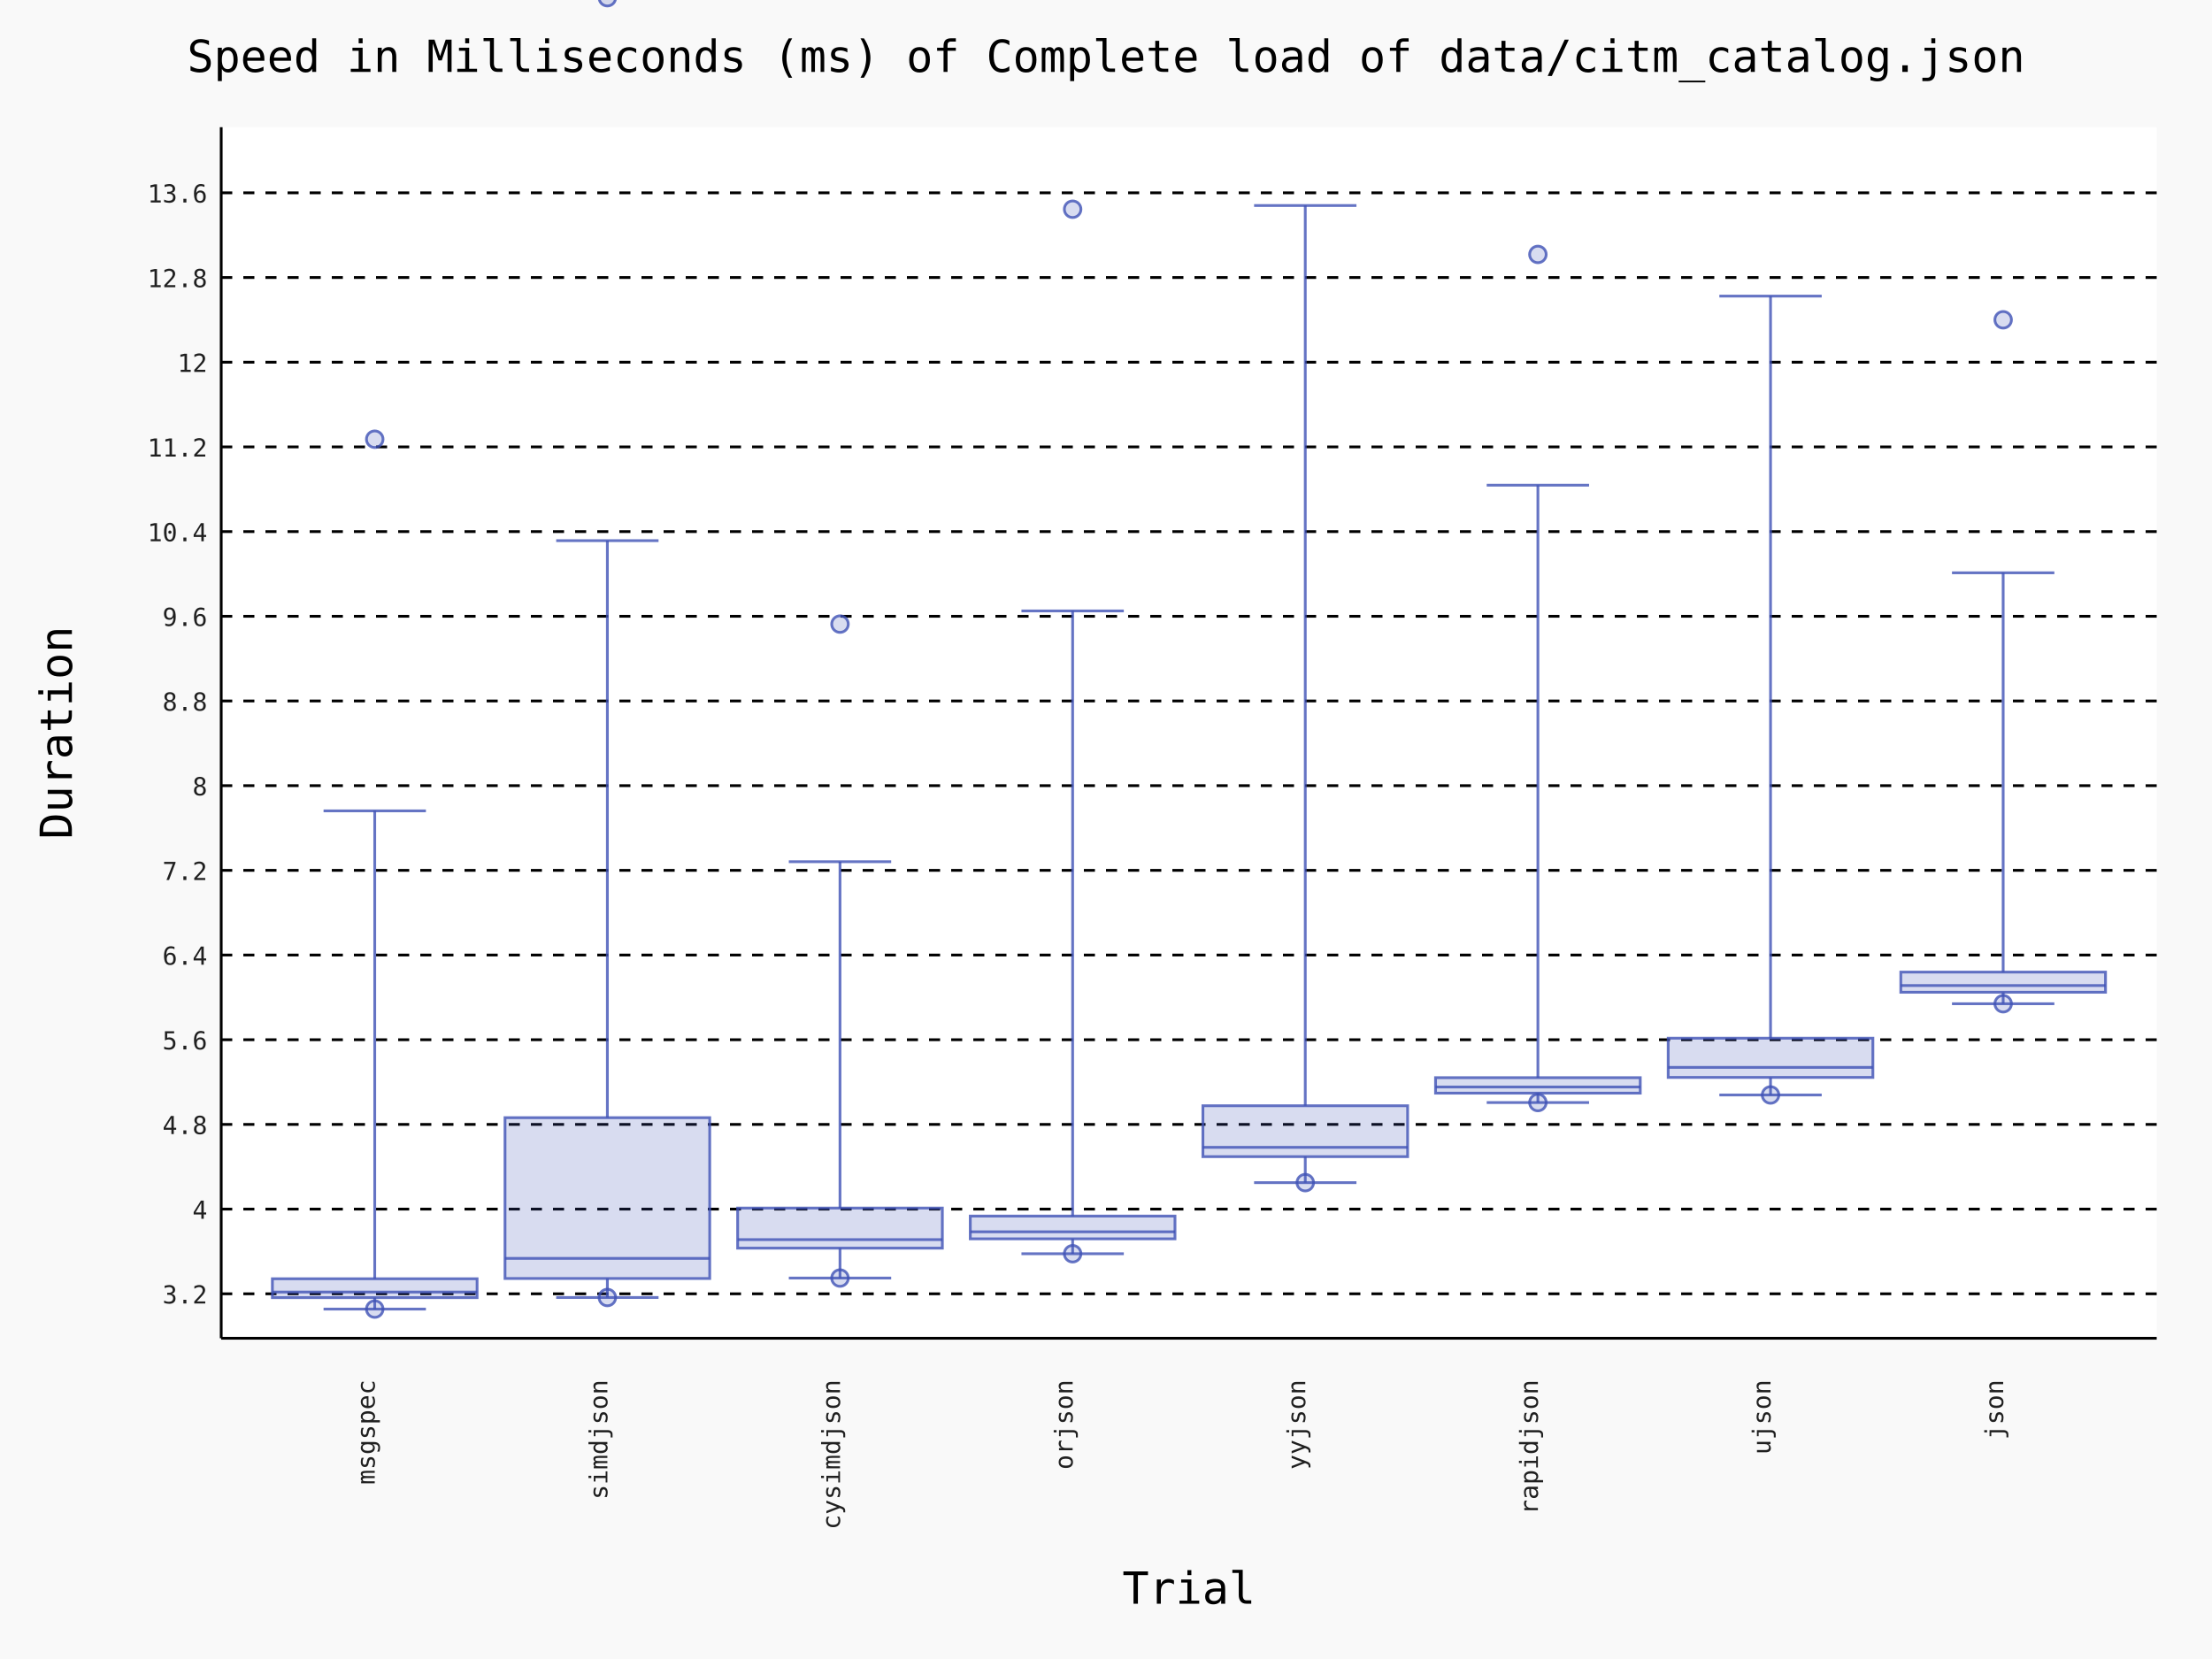
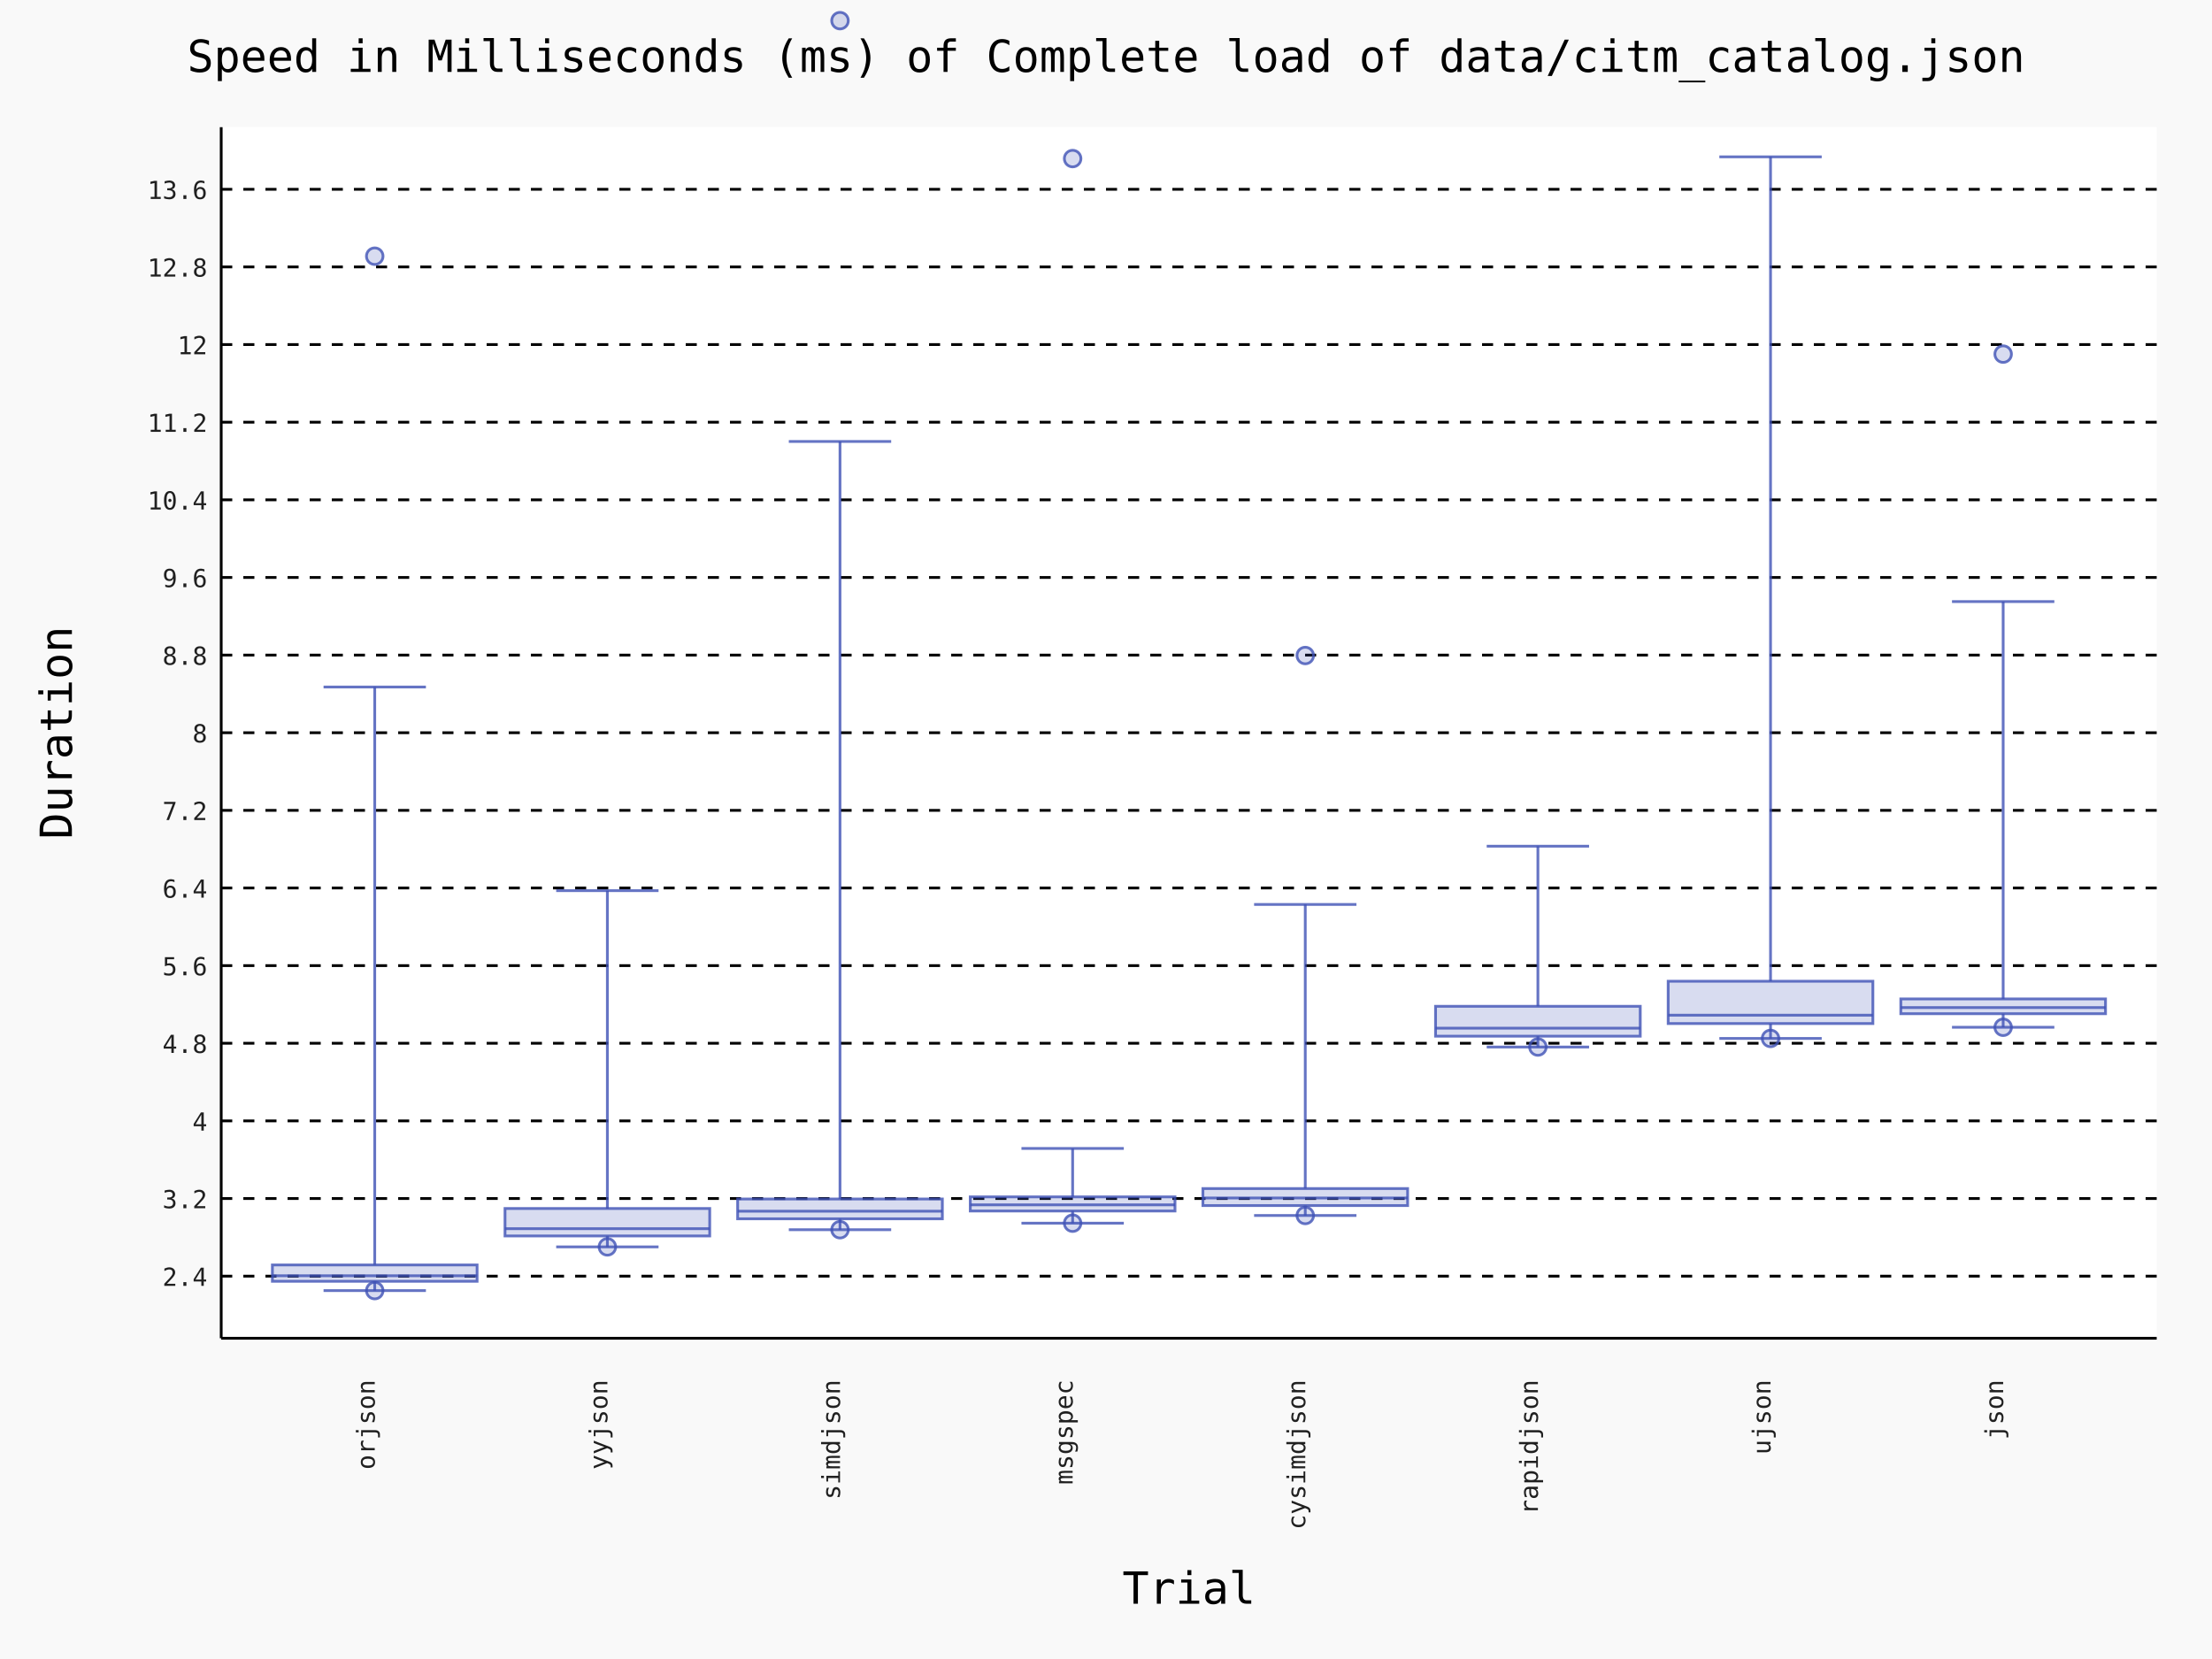
- <svg xmlns="http://www.w3.org/2000/svg" id="chart-9f6287bd-4177-4f24-a7ec-e2867d505bc0" class="pygal-chart" viewBox="0 0 800 600">
+ <svg xmlns="http://www.w3.org/2000/svg" id="chart-6ab8622f-1493-468d-ac3a-46d5531fe089" class="pygal-chart" viewBox="0 0 800 600">
  <defs>
-     <style type="text/css">#chart-9f6287bd-4177-4f24-a7ec-e2867d505bc0{-webkit-user-select:none;-webkit-font-smoothing:antialiased;font-family:Consolas,"Deja Vu Sans Mono","Bitstream Vera Sans Mono","Courier New",monospace}#chart-9f6287bd-4177-4f24-a7ec-e2867d505bc0 .title{font-family:Consolas,"Deja Vu Sans Mono","Bitstream Vera Sans Mono","Courier New",monospace;font-size:16px}#chart-9f6287bd-4177-4f24-a7ec-e2867d505bc0 .legends .legend text{font-family:Consolas,"Deja Vu Sans Mono","Bitstream Vera Sans Mono","Courier New",monospace;font-size:14px}#chart-9f6287bd-4177-4f24-a7ec-e2867d505bc0 .axis text{font-family:Consolas,"Deja Vu Sans Mono","Bitstream Vera Sans Mono","Courier New",monospace;font-size:10px}#chart-9f6287bd-4177-4f24-a7ec-e2867d505bc0 .axis text.major{font-family:Consolas,"Deja Vu Sans Mono","Bitstream Vera Sans Mono","Courier New",monospace;font-size:10px}#chart-9f6287bd-4177-4f24-a7ec-e2867d505bc0 .text-overlay text.value{font-family:Consolas,"Deja Vu Sans Mono","Bitstream Vera Sans Mono","Courier New",monospace;font-size:16px}#chart-9f6287bd-4177-4f24-a7ec-e2867d505bc0 .text-overlay text.label{font-family:Consolas,"Deja Vu Sans Mono","Bitstream Vera Sans Mono","Courier New",monospace;font-size:10px}#chart-9f6287bd-4177-4f24-a7ec-e2867d505bc0 .tooltip{font-family:Consolas,"Deja Vu Sans Mono","Bitstream Vera Sans Mono","Courier New",monospace;font-size:14px}#chart-9f6287bd-4177-4f24-a7ec-e2867d505bc0 text.no_data{font-family:Consolas,"Deja Vu Sans Mono","Bitstream Vera Sans Mono","Courier New",monospace;font-size:64px}
- #chart-9f6287bd-4177-4f24-a7ec-e2867d505bc0{background-color:rgba(249,249,249,1)}#chart-9f6287bd-4177-4f24-a7ec-e2867d505bc0 path,#chart-9f6287bd-4177-4f24-a7ec-e2867d505bc0 line,#chart-9f6287bd-4177-4f24-a7ec-e2867d505bc0 rect,#chart-9f6287bd-4177-4f24-a7ec-e2867d505bc0 circle{-webkit-transition:150ms;-moz-transition:150ms;transition:150ms}#chart-9f6287bd-4177-4f24-a7ec-e2867d505bc0 .graph &gt; .background{fill:rgba(249,249,249,1)}#chart-9f6287bd-4177-4f24-a7ec-e2867d505bc0 .plot &gt; .background{fill:rgba(255,255,255,1)}#chart-9f6287bd-4177-4f24-a7ec-e2867d505bc0 .graph{fill:rgba(0,0,0,.87)}#chart-9f6287bd-4177-4f24-a7ec-e2867d505bc0 text.no_data{fill:rgba(0,0,0,1)}#chart-9f6287bd-4177-4f24-a7ec-e2867d505bc0 .title{fill:rgba(0,0,0,1)}#chart-9f6287bd-4177-4f24-a7ec-e2867d505bc0 .legends .legend text{fill:rgba(0,0,0,.87)}#chart-9f6287bd-4177-4f24-a7ec-e2867d505bc0 .legends .legend:hover text{fill:rgba(0,0,0,1)}#chart-9f6287bd-4177-4f24-a7ec-e2867d505bc0 .axis .line{stroke:rgba(0,0,0,1)}#chart-9f6287bd-4177-4f24-a7ec-e2867d505bc0 .axis .guide.line{stroke:rgba(0,0,0,.54)}#chart-9f6287bd-4177-4f24-a7ec-e2867d505bc0 .axis .major.line{stroke:rgba(0,0,0,.87)}#chart-9f6287bd-4177-4f24-a7ec-e2867d505bc0 .axis text.major{fill:rgba(0,0,0,1)}#chart-9f6287bd-4177-4f24-a7ec-e2867d505bc0 .axis.y .guides:hover .guide.line,#chart-9f6287bd-4177-4f24-a7ec-e2867d505bc0 .line-graph .axis.x .guides:hover .guide.line,#chart-9f6287bd-4177-4f24-a7ec-e2867d505bc0 .stackedline-graph .axis.x .guides:hover .guide.line,#chart-9f6287bd-4177-4f24-a7ec-e2867d505bc0 .xy-graph .axis.x .guides:hover .guide.line{stroke:rgba(0,0,0,1)}#chart-9f6287bd-4177-4f24-a7ec-e2867d505bc0 .axis .guides:hover text{fill:rgba(0,0,0,1)}#chart-9f6287bd-4177-4f24-a7ec-e2867d505bc0 .reactive{fill-opacity:.7;stroke-opacity:.8;stroke-width:1}#chart-9f6287bd-4177-4f24-a7ec-e2867d505bc0 .ci{stroke:rgba(0,0,0,.87)}#chart-9f6287bd-4177-4f24-a7ec-e2867d505bc0 .reactive.active,#chart-9f6287bd-4177-4f24-a7ec-e2867d505bc0 .active .reactive{fill-opacity:.8;stroke-opacity:.9;stroke-width:4}#chart-9f6287bd-4177-4f24-a7ec-e2867d505bc0 .ci .reactive.active{stroke-width:1.5}#chart-9f6287bd-4177-4f24-a7ec-e2867d505bc0 .series text{fill:rgba(0,0,0,1)}#chart-9f6287bd-4177-4f24-a7ec-e2867d505bc0 .tooltip rect{fill:rgba(255,255,255,1);stroke:rgba(0,0,0,1);-webkit-transition:opacity 150ms;-moz-transition:opacity 150ms;transition:opacity 150ms}#chart-9f6287bd-4177-4f24-a7ec-e2867d505bc0 .tooltip .label{fill:rgba(0,0,0,.87)}#chart-9f6287bd-4177-4f24-a7ec-e2867d505bc0 .tooltip .label{fill:rgba(0,0,0,.87)}#chart-9f6287bd-4177-4f24-a7ec-e2867d505bc0 .tooltip .legend{font-size:.8em;fill:rgba(0,0,0,.54)}#chart-9f6287bd-4177-4f24-a7ec-e2867d505bc0 .tooltip .x_label{font-size:.6em;fill:rgba(0,0,0,1)}#chart-9f6287bd-4177-4f24-a7ec-e2867d505bc0 .tooltip .xlink{font-size:.5em;text-decoration:underline}#chart-9f6287bd-4177-4f24-a7ec-e2867d505bc0 .tooltip .value{font-size:1.5em}#chart-9f6287bd-4177-4f24-a7ec-e2867d505bc0 .bound{font-size:.5em}#chart-9f6287bd-4177-4f24-a7ec-e2867d505bc0 .max-value{font-size:.75em;fill:rgba(0,0,0,.54)}#chart-9f6287bd-4177-4f24-a7ec-e2867d505bc0 .map-element{fill:rgba(255,255,255,1);stroke:rgba(0,0,0,.54) !important}#chart-9f6287bd-4177-4f24-a7ec-e2867d505bc0 .map-element .reactive{fill-opacity:inherit;stroke-opacity:inherit}#chart-9f6287bd-4177-4f24-a7ec-e2867d505bc0 .color-0,#chart-9f6287bd-4177-4f24-a7ec-e2867d505bc0 .color-0 a:visited{stroke:#3F51B5;fill:#3F51B5}#chart-9f6287bd-4177-4f24-a7ec-e2867d505bc0 .color-1,#chart-9f6287bd-4177-4f24-a7ec-e2867d505bc0 .color-1 a:visited{stroke:#3F51B5;fill:#3F51B5}#chart-9f6287bd-4177-4f24-a7ec-e2867d505bc0 .color-2,#chart-9f6287bd-4177-4f24-a7ec-e2867d505bc0 .color-2 a:visited{stroke:#3F51B5;fill:#3F51B5}#chart-9f6287bd-4177-4f24-a7ec-e2867d505bc0 .color-3,#chart-9f6287bd-4177-4f24-a7ec-e2867d505bc0 .color-3 a:visited{stroke:#3F51B5;fill:#3F51B5}#chart-9f6287bd-4177-4f24-a7ec-e2867d505bc0 .color-4,#chart-9f6287bd-4177-4f24-a7ec-e2867d505bc0 .color-4 a:visited{stroke:#3F51B5;fill:#3F51B5}#chart-9f6287bd-4177-4f24-a7ec-e2867d505bc0 .color-5,#chart-9f6287bd-4177-4f24-a7ec-e2867d505bc0 .color-5 a:visited{stroke:#3F51B5;fill:#3F51B5}#chart-9f6287bd-4177-4f24-a7ec-e2867d505bc0 .color-6,#chart-9f6287bd-4177-4f24-a7ec-e2867d505bc0 .color-6 a:visited{stroke:#3F51B5;fill:#3F51B5}#chart-9f6287bd-4177-4f24-a7ec-e2867d505bc0 .color-7,#chart-9f6287bd-4177-4f24-a7ec-e2867d505bc0 .color-7 a:visited{stroke:#3F51B5;fill:#3F51B5}#chart-9f6287bd-4177-4f24-a7ec-e2867d505bc0 .text-overlay .color-0 text{fill:black}#chart-9f6287bd-4177-4f24-a7ec-e2867d505bc0 .text-overlay .color-1 text{fill:black}#chart-9f6287bd-4177-4f24-a7ec-e2867d505bc0 .text-overlay .color-2 text{fill:black}#chart-9f6287bd-4177-4f24-a7ec-e2867d505bc0 .text-overlay .color-3 text{fill:black}#chart-9f6287bd-4177-4f24-a7ec-e2867d505bc0 .text-overlay .color-4 text{fill:black}#chart-9f6287bd-4177-4f24-a7ec-e2867d505bc0 .text-overlay .color-5 text{fill:black}#chart-9f6287bd-4177-4f24-a7ec-e2867d505bc0 .text-overlay .color-6 text{fill:black}#chart-9f6287bd-4177-4f24-a7ec-e2867d505bc0 .text-overlay .color-7 text{fill:black}
- #chart-9f6287bd-4177-4f24-a7ec-e2867d505bc0 text.no_data{text-anchor:middle}#chart-9f6287bd-4177-4f24-a7ec-e2867d505bc0 .guide.line{fill:none}#chart-9f6287bd-4177-4f24-a7ec-e2867d505bc0 .centered{text-anchor:middle}#chart-9f6287bd-4177-4f24-a7ec-e2867d505bc0 .title{text-anchor:middle}#chart-9f6287bd-4177-4f24-a7ec-e2867d505bc0 .legends .legend text{fill-opacity:1}#chart-9f6287bd-4177-4f24-a7ec-e2867d505bc0 .axis.x text{text-anchor:middle}#chart-9f6287bd-4177-4f24-a7ec-e2867d505bc0 .axis.x:not(.web) text[transform]{text-anchor:start}#chart-9f6287bd-4177-4f24-a7ec-e2867d505bc0 .axis.x:not(.web) text[transform].backwards{text-anchor:end}#chart-9f6287bd-4177-4f24-a7ec-e2867d505bc0 .axis.y text{text-anchor:end}#chart-9f6287bd-4177-4f24-a7ec-e2867d505bc0 .axis.y text[transform].backwards{text-anchor:start}#chart-9f6287bd-4177-4f24-a7ec-e2867d505bc0 .axis.y2 text{text-anchor:start}#chart-9f6287bd-4177-4f24-a7ec-e2867d505bc0 .axis.y2 text[transform].backwards{text-anchor:end}#chart-9f6287bd-4177-4f24-a7ec-e2867d505bc0 .axis .guide.line{stroke-dasharray:4,4;stroke:black}#chart-9f6287bd-4177-4f24-a7ec-e2867d505bc0 .axis .major.guide.line{stroke-dasharray:6,6;stroke:black}#chart-9f6287bd-4177-4f24-a7ec-e2867d505bc0 .horizontal .axis.y .guide.line,#chart-9f6287bd-4177-4f24-a7ec-e2867d505bc0 .horizontal .axis.y2 .guide.line,#chart-9f6287bd-4177-4f24-a7ec-e2867d505bc0 .vertical .axis.x .guide.line{opacity:0}#chart-9f6287bd-4177-4f24-a7ec-e2867d505bc0 .horizontal .axis.always_show .guide.line,#chart-9f6287bd-4177-4f24-a7ec-e2867d505bc0 .vertical .axis.always_show .guide.line{opacity:1 !important}#chart-9f6287bd-4177-4f24-a7ec-e2867d505bc0 .axis.y .guides:hover .guide.line,#chart-9f6287bd-4177-4f24-a7ec-e2867d505bc0 .axis.y2 .guides:hover .guide.line,#chart-9f6287bd-4177-4f24-a7ec-e2867d505bc0 .axis.x .guides:hover .guide.line{opacity:1}#chart-9f6287bd-4177-4f24-a7ec-e2867d505bc0 .axis .guides:hover text{opacity:1}#chart-9f6287bd-4177-4f24-a7ec-e2867d505bc0 .nofill{fill:none}#chart-9f6287bd-4177-4f24-a7ec-e2867d505bc0 .subtle-fill{fill-opacity:.2}#chart-9f6287bd-4177-4f24-a7ec-e2867d505bc0 .dot{stroke-width:1px;fill-opacity:1;stroke-opacity:1}#chart-9f6287bd-4177-4f24-a7ec-e2867d505bc0 .dot.active{stroke-width:5px}#chart-9f6287bd-4177-4f24-a7ec-e2867d505bc0 .dot.negative{fill:transparent}#chart-9f6287bd-4177-4f24-a7ec-e2867d505bc0 text,#chart-9f6287bd-4177-4f24-a7ec-e2867d505bc0 tspan{stroke:none !important}#chart-9f6287bd-4177-4f24-a7ec-e2867d505bc0 .series text.active{opacity:1}#chart-9f6287bd-4177-4f24-a7ec-e2867d505bc0 .tooltip rect{fill-opacity:.95;stroke-width:.5}#chart-9f6287bd-4177-4f24-a7ec-e2867d505bc0 .tooltip text{fill-opacity:1}#chart-9f6287bd-4177-4f24-a7ec-e2867d505bc0 .showable{visibility:hidden}#chart-9f6287bd-4177-4f24-a7ec-e2867d505bc0 .showable.shown{visibility:visible}#chart-9f6287bd-4177-4f24-a7ec-e2867d505bc0 .gauge-background{fill:rgba(229,229,229,1);stroke:none}#chart-9f6287bd-4177-4f24-a7ec-e2867d505bc0 .bg-lines{stroke:rgba(249,249,249,1);stroke-width:2px}
+     <style type="text/css">#chart-6ab8622f-1493-468d-ac3a-46d5531fe089{-webkit-user-select:none;-webkit-font-smoothing:antialiased;font-family:Consolas,"Deja Vu Sans Mono","Bitstream Vera Sans Mono","Courier New",monospace}#chart-6ab8622f-1493-468d-ac3a-46d5531fe089 .title{font-family:Consolas,"Deja Vu Sans Mono","Bitstream Vera Sans Mono","Courier New",monospace;font-size:16px}#chart-6ab8622f-1493-468d-ac3a-46d5531fe089 .legends .legend text{font-family:Consolas,"Deja Vu Sans Mono","Bitstream Vera Sans Mono","Courier New",monospace;font-size:14px}#chart-6ab8622f-1493-468d-ac3a-46d5531fe089 .axis text{font-family:Consolas,"Deja Vu Sans Mono","Bitstream Vera Sans Mono","Courier New",monospace;font-size:10px}#chart-6ab8622f-1493-468d-ac3a-46d5531fe089 .axis text.major{font-family:Consolas,"Deja Vu Sans Mono","Bitstream Vera Sans Mono","Courier New",monospace;font-size:10px}#chart-6ab8622f-1493-468d-ac3a-46d5531fe089 .text-overlay text.value{font-family:Consolas,"Deja Vu Sans Mono","Bitstream Vera Sans Mono","Courier New",monospace;font-size:16px}#chart-6ab8622f-1493-468d-ac3a-46d5531fe089 .text-overlay text.label{font-family:Consolas,"Deja Vu Sans Mono","Bitstream Vera Sans Mono","Courier New",monospace;font-size:10px}#chart-6ab8622f-1493-468d-ac3a-46d5531fe089 .tooltip{font-family:Consolas,"Deja Vu Sans Mono","Bitstream Vera Sans Mono","Courier New",monospace;font-size:14px}#chart-6ab8622f-1493-468d-ac3a-46d5531fe089 text.no_data{font-family:Consolas,"Deja Vu Sans Mono","Bitstream Vera Sans Mono","Courier New",monospace;font-size:64px}
+ #chart-6ab8622f-1493-468d-ac3a-46d5531fe089{background-color:rgba(249,249,249,1)}#chart-6ab8622f-1493-468d-ac3a-46d5531fe089 path,#chart-6ab8622f-1493-468d-ac3a-46d5531fe089 line,#chart-6ab8622f-1493-468d-ac3a-46d5531fe089 rect,#chart-6ab8622f-1493-468d-ac3a-46d5531fe089 circle{-webkit-transition:150ms;-moz-transition:150ms;transition:150ms}#chart-6ab8622f-1493-468d-ac3a-46d5531fe089 .graph &gt; .background{fill:rgba(249,249,249,1)}#chart-6ab8622f-1493-468d-ac3a-46d5531fe089 .plot &gt; .background{fill:rgba(255,255,255,1)}#chart-6ab8622f-1493-468d-ac3a-46d5531fe089 .graph{fill:rgba(0,0,0,.87)}#chart-6ab8622f-1493-468d-ac3a-46d5531fe089 text.no_data{fill:rgba(0,0,0,1)}#chart-6ab8622f-1493-468d-ac3a-46d5531fe089 .title{fill:rgba(0,0,0,1)}#chart-6ab8622f-1493-468d-ac3a-46d5531fe089 .legends .legend text{fill:rgba(0,0,0,.87)}#chart-6ab8622f-1493-468d-ac3a-46d5531fe089 .legends .legend:hover text{fill:rgba(0,0,0,1)}#chart-6ab8622f-1493-468d-ac3a-46d5531fe089 .axis .line{stroke:rgba(0,0,0,1)}#chart-6ab8622f-1493-468d-ac3a-46d5531fe089 .axis .guide.line{stroke:rgba(0,0,0,.54)}#chart-6ab8622f-1493-468d-ac3a-46d5531fe089 .axis .major.line{stroke:rgba(0,0,0,.87)}#chart-6ab8622f-1493-468d-ac3a-46d5531fe089 .axis text.major{fill:rgba(0,0,0,1)}#chart-6ab8622f-1493-468d-ac3a-46d5531fe089 .axis.y .guides:hover .guide.line,#chart-6ab8622f-1493-468d-ac3a-46d5531fe089 .line-graph .axis.x .guides:hover .guide.line,#chart-6ab8622f-1493-468d-ac3a-46d5531fe089 .stackedline-graph .axis.x .guides:hover .guide.line,#chart-6ab8622f-1493-468d-ac3a-46d5531fe089 .xy-graph .axis.x .guides:hover .guide.line{stroke:rgba(0,0,0,1)}#chart-6ab8622f-1493-468d-ac3a-46d5531fe089 .axis .guides:hover text{fill:rgba(0,0,0,1)}#chart-6ab8622f-1493-468d-ac3a-46d5531fe089 .reactive{fill-opacity:.7;stroke-opacity:.8;stroke-width:1}#chart-6ab8622f-1493-468d-ac3a-46d5531fe089 .ci{stroke:rgba(0,0,0,.87)}#chart-6ab8622f-1493-468d-ac3a-46d5531fe089 .reactive.active,#chart-6ab8622f-1493-468d-ac3a-46d5531fe089 .active .reactive{fill-opacity:.8;stroke-opacity:.9;stroke-width:4}#chart-6ab8622f-1493-468d-ac3a-46d5531fe089 .ci .reactive.active{stroke-width:1.5}#chart-6ab8622f-1493-468d-ac3a-46d5531fe089 .series text{fill:rgba(0,0,0,1)}#chart-6ab8622f-1493-468d-ac3a-46d5531fe089 .tooltip rect{fill:rgba(255,255,255,1);stroke:rgba(0,0,0,1);-webkit-transition:opacity 150ms;-moz-transition:opacity 150ms;transition:opacity 150ms}#chart-6ab8622f-1493-468d-ac3a-46d5531fe089 .tooltip .label{fill:rgba(0,0,0,.87)}#chart-6ab8622f-1493-468d-ac3a-46d5531fe089 .tooltip .label{fill:rgba(0,0,0,.87)}#chart-6ab8622f-1493-468d-ac3a-46d5531fe089 .tooltip .legend{font-size:.8em;fill:rgba(0,0,0,.54)}#chart-6ab8622f-1493-468d-ac3a-46d5531fe089 .tooltip .x_label{font-size:.6em;fill:rgba(0,0,0,1)}#chart-6ab8622f-1493-468d-ac3a-46d5531fe089 .tooltip .xlink{font-size:.5em;text-decoration:underline}#chart-6ab8622f-1493-468d-ac3a-46d5531fe089 .tooltip .value{font-size:1.5em}#chart-6ab8622f-1493-468d-ac3a-46d5531fe089 .bound{font-size:.5em}#chart-6ab8622f-1493-468d-ac3a-46d5531fe089 .max-value{font-size:.75em;fill:rgba(0,0,0,.54)}#chart-6ab8622f-1493-468d-ac3a-46d5531fe089 .map-element{fill:rgba(255,255,255,1);stroke:rgba(0,0,0,.54) !important}#chart-6ab8622f-1493-468d-ac3a-46d5531fe089 .map-element .reactive{fill-opacity:inherit;stroke-opacity:inherit}#chart-6ab8622f-1493-468d-ac3a-46d5531fe089 .color-0,#chart-6ab8622f-1493-468d-ac3a-46d5531fe089 .color-0 a:visited{stroke:#3F51B5;fill:#3F51B5}#chart-6ab8622f-1493-468d-ac3a-46d5531fe089 .color-1,#chart-6ab8622f-1493-468d-ac3a-46d5531fe089 .color-1 a:visited{stroke:#3F51B5;fill:#3F51B5}#chart-6ab8622f-1493-468d-ac3a-46d5531fe089 .color-2,#chart-6ab8622f-1493-468d-ac3a-46d5531fe089 .color-2 a:visited{stroke:#3F51B5;fill:#3F51B5}#chart-6ab8622f-1493-468d-ac3a-46d5531fe089 .color-3,#chart-6ab8622f-1493-468d-ac3a-46d5531fe089 .color-3 a:visited{stroke:#3F51B5;fill:#3F51B5}#chart-6ab8622f-1493-468d-ac3a-46d5531fe089 .color-4,#chart-6ab8622f-1493-468d-ac3a-46d5531fe089 .color-4 a:visited{stroke:#3F51B5;fill:#3F51B5}#chart-6ab8622f-1493-468d-ac3a-46d5531fe089 .color-5,#chart-6ab8622f-1493-468d-ac3a-46d5531fe089 .color-5 a:visited{stroke:#3F51B5;fill:#3F51B5}#chart-6ab8622f-1493-468d-ac3a-46d5531fe089 .color-6,#chart-6ab8622f-1493-468d-ac3a-46d5531fe089 .color-6 a:visited{stroke:#3F51B5;fill:#3F51B5}#chart-6ab8622f-1493-468d-ac3a-46d5531fe089 .color-7,#chart-6ab8622f-1493-468d-ac3a-46d5531fe089 .color-7 a:visited{stroke:#3F51B5;fill:#3F51B5}#chart-6ab8622f-1493-468d-ac3a-46d5531fe089 .text-overlay .color-0 text{fill:black}#chart-6ab8622f-1493-468d-ac3a-46d5531fe089 .text-overlay .color-1 text{fill:black}#chart-6ab8622f-1493-468d-ac3a-46d5531fe089 .text-overlay .color-2 text{fill:black}#chart-6ab8622f-1493-468d-ac3a-46d5531fe089 .text-overlay .color-3 text{fill:black}#chart-6ab8622f-1493-468d-ac3a-46d5531fe089 .text-overlay .color-4 text{fill:black}#chart-6ab8622f-1493-468d-ac3a-46d5531fe089 .text-overlay .color-5 text{fill:black}#chart-6ab8622f-1493-468d-ac3a-46d5531fe089 .text-overlay .color-6 text{fill:black}#chart-6ab8622f-1493-468d-ac3a-46d5531fe089 .text-overlay .color-7 text{fill:black}
+ #chart-6ab8622f-1493-468d-ac3a-46d5531fe089 text.no_data{text-anchor:middle}#chart-6ab8622f-1493-468d-ac3a-46d5531fe089 .guide.line{fill:none}#chart-6ab8622f-1493-468d-ac3a-46d5531fe089 .centered{text-anchor:middle}#chart-6ab8622f-1493-468d-ac3a-46d5531fe089 .title{text-anchor:middle}#chart-6ab8622f-1493-468d-ac3a-46d5531fe089 .legends .legend text{fill-opacity:1}#chart-6ab8622f-1493-468d-ac3a-46d5531fe089 .axis.x text{text-anchor:middle}#chart-6ab8622f-1493-468d-ac3a-46d5531fe089 .axis.x:not(.web) text[transform]{text-anchor:start}#chart-6ab8622f-1493-468d-ac3a-46d5531fe089 .axis.x:not(.web) text[transform].backwards{text-anchor:end}#chart-6ab8622f-1493-468d-ac3a-46d5531fe089 .axis.y text{text-anchor:end}#chart-6ab8622f-1493-468d-ac3a-46d5531fe089 .axis.y text[transform].backwards{text-anchor:start}#chart-6ab8622f-1493-468d-ac3a-46d5531fe089 .axis.y2 text{text-anchor:start}#chart-6ab8622f-1493-468d-ac3a-46d5531fe089 .axis.y2 text[transform].backwards{text-anchor:end}#chart-6ab8622f-1493-468d-ac3a-46d5531fe089 .axis .guide.line{stroke-dasharray:4,4;stroke:black}#chart-6ab8622f-1493-468d-ac3a-46d5531fe089 .axis .major.guide.line{stroke-dasharray:6,6;stroke:black}#chart-6ab8622f-1493-468d-ac3a-46d5531fe089 .horizontal .axis.y .guide.line,#chart-6ab8622f-1493-468d-ac3a-46d5531fe089 .horizontal .axis.y2 .guide.line,#chart-6ab8622f-1493-468d-ac3a-46d5531fe089 .vertical .axis.x .guide.line{opacity:0}#chart-6ab8622f-1493-468d-ac3a-46d5531fe089 .horizontal .axis.always_show .guide.line,#chart-6ab8622f-1493-468d-ac3a-46d5531fe089 .vertical .axis.always_show .guide.line{opacity:1 !important}#chart-6ab8622f-1493-468d-ac3a-46d5531fe089 .axis.y .guides:hover .guide.line,#chart-6ab8622f-1493-468d-ac3a-46d5531fe089 .axis.y2 .guides:hover .guide.line,#chart-6ab8622f-1493-468d-ac3a-46d5531fe089 .axis.x .guides:hover .guide.line{opacity:1}#chart-6ab8622f-1493-468d-ac3a-46d5531fe089 .axis .guides:hover text{opacity:1}#chart-6ab8622f-1493-468d-ac3a-46d5531fe089 .nofill{fill:none}#chart-6ab8622f-1493-468d-ac3a-46d5531fe089 .subtle-fill{fill-opacity:.2}#chart-6ab8622f-1493-468d-ac3a-46d5531fe089 .dot{stroke-width:1px;fill-opacity:1;stroke-opacity:1}#chart-6ab8622f-1493-468d-ac3a-46d5531fe089 .dot.active{stroke-width:5px}#chart-6ab8622f-1493-468d-ac3a-46d5531fe089 .dot.negative{fill:transparent}#chart-6ab8622f-1493-468d-ac3a-46d5531fe089 text,#chart-6ab8622f-1493-468d-ac3a-46d5531fe089 tspan{stroke:none !important}#chart-6ab8622f-1493-468d-ac3a-46d5531fe089 .series text.active{opacity:1}#chart-6ab8622f-1493-468d-ac3a-46d5531fe089 .tooltip rect{fill-opacity:.95;stroke-width:.5}#chart-6ab8622f-1493-468d-ac3a-46d5531fe089 .tooltip text{fill-opacity:1}#chart-6ab8622f-1493-468d-ac3a-46d5531fe089 .showable{visibility:hidden}#chart-6ab8622f-1493-468d-ac3a-46d5531fe089 .showable.shown{visibility:visible}#chart-6ab8622f-1493-468d-ac3a-46d5531fe089 .gauge-background{fill:rgba(229,229,229,1);stroke:none}#chart-6ab8622f-1493-468d-ac3a-46d5531fe089 .bg-lines{stroke:rgba(249,249,249,1);stroke-width:2px}
.tooltip .value{font-size:1em !important}.axis text{font-size:9px !important}</style>
  </defs>
  <g class="graph custombox-graph vertical">
    <rect x="0" y="0" width="800" height="600" class="background" />
    <g transform="translate(80, 46)" class="plot">
      <rect x="0" y="0" width="700.0" height="438.0" class="background" />
      <g class="axis y always_show">
        <path d="M0 438 h700" class="line" />
        <g class="guides">
-           <path d="M0 421.92 h700" class="guide line" />
-           <text x="-5" y="425.42" class="">3.2</text>
-         </g>
-         <g class="guides">
-           <path d="M0 391.29 h700" class="guide line" />
-           <text x="-5" y="394.79" class="">4</text>
-         </g>
-         <g class="guides">
-           <path d="M0 360.661 h700" class="guide line" />
-           <text x="-5" y="364.161" class="">4.8</text>
-         </g>
-         <g class="guides">
-           <path d="M0 330.031 h700" class="guide line" />
-           <text x="-5" y="333.531" class="">5.6</text>
-         </g>
-         <g class="guides">
-           <path d="M0 299.402 h700" class="guide line" />
-           <text x="-5" y="302.902" class="">6.4</text>
-         </g>
-         <g class="guides">
-           <path d="M0 268.773 h700" class="guide line" />
-           <text x="-5" y="272.273" class="">7.2</text>
-         </g>
-         <g class="guides">
-           <path d="M0 238.143 h700" class="guide line" />
-           <text x="-5" y="241.643" class="">8</text>
-         </g>
-         <g class="guides">
-           <path d="M0 207.514 h700" class="guide line" />
-           <text x="-5" y="211.014" class="">8.8</text>
-         </g>
-         <g class="guides">
-           <path d="M0 176.885 h700" class="guide line" />
-           <text x="-5" y="180.385" class="">9.6</text>
-         </g>
-         <g class="guides">
-           <path d="M0 146.255 h700" class="guide line" />
-           <text x="-5" y="149.755" class="">10.4</text>
-         </g>
-         <g class="guides">
-           <path d="M0 115.626 h700" class="guide line" />
-           <text x="-5" y="119.126" class="">11.2</text>
-         </g>
-         <g class="guides">
-           <path d="M0 84.997 h700" class="guide line" />
-           <text x="-5" y="88.497" class="">12</text>
-         </g>
-         <g class="guides">
-           <path d="M0 54.367 h700" class="guide line" />
-           <text x="-5" y="57.867" class="">12.8</text>
-         </g>
-         <g class="guides">
-           <path d="M0 23.738 h700" class="guide line" />
-           <text x="-5" y="27.238" class="">13.6</text>
+           <path d="M0 415.538 h700" class="guide line" />
+           <text x="-5" y="419.038" class="">2.4</text>
+         </g>
+         <g class="guides">
+           <path d="M0 387.462 h700" class="guide line" />
+           <text x="-5" y="390.962" class="">3.2</text>
+         </g>
+         <g class="guides">
+           <path d="M0 359.385 h700" class="guide line" />
+           <text x="-5" y="362.885" class="">4</text>
+         </g>
+         <g class="guides">
+           <path d="M0 331.308 h700" class="guide line" />
+           <text x="-5" y="334.808" class="">4.8</text>
+         </g>
+         <g class="guides">
+           <path d="M0 303.231 h700" class="guide line" />
+           <text x="-5" y="306.731" class="">5.6</text>
+         </g>
+         <g class="guides">
+           <path d="M0 275.154 h700" class="guide line" />
+           <text x="-5" y="278.654" class="">6.4</text>
+         </g>
+         <g class="guides">
+           <path d="M0 247.077 h700" class="guide line" />
+           <text x="-5" y="250.577" class="">7.2</text>
+         </g>
+         <g class="guides">
+           <path d="M0 219 h700" class="guide line" />
+           <text x="-5" y="222.5" class="">8</text>
+         </g>
+         <g class="guides">
+           <path d="M0 190.923 h700" class="guide line" />
+           <text x="-5" y="194.423" class="">8.8</text>
+         </g>
+         <g class="guides">
+           <path d="M0 162.846 h700" class="guide line" />
+           <text x="-5" y="166.346" class="">9.6</text>
+         </g>
+         <g class="guides">
+           <path d="M0 134.769 h700" class="guide line" />
+           <text x="-5" y="138.269" class="">10.4</text>
+         </g>
+         <g class="guides">
+           <path d="M0 106.692 h700" class="guide line" />
+           <text x="-5" y="110.192" class="">11.2</text>
+         </g>
+         <g class="guides">
+           <path d="M0 78.615 h700" class="guide line" />
+           <text x="-5" y="82.115" class="">12</text>
+         </g>
+         <g class="guides">
+           <path d="M0 50.538 h700" class="guide line" />
+           <text x="-5" y="54.038" class="">12.8</text>
+         </g>
+         <g class="guides">
+           <path d="M0 22.462 h700" class="guide line" />
+           <text x="-5" y="25.962" class="">13.6</text>
        </g>
      </g>
      <g class="axis x">
        <path d="M0 0 v438" class="line" />
        <g class="guides">
          <path d="M55.529 0 v438" class="guide line" />
-           <text x="55.529" y="453.0" class="backwards" transform="rotate(270 55.52885 453)">msgspec</text>
+           <text x="55.529" y="453.0" class="backwards" transform="rotate(270 55.52885 453)">orjson</text>
        </g>
        <g class="guides">
          <path d="M139.663 0 v438" class="guide line" />
-           <text x="139.663" y="453.0" class="backwards" transform="rotate(270 139.6635 453)">simdjson</text>
+           <text x="139.663" y="453.0" class="backwards" transform="rotate(270 139.6635 453)">yyjson</text>
        </g>
        <g class="guides">
          <path d="M223.798 0 v438" class="guide line" />
-           <text x="223.798" y="453.0" class="backwards" transform="rotate(270 223.7981 453)">cysimdjson</text>
+           <text x="223.798" y="453.0" class="backwards" transform="rotate(270 223.7981 453)">simdjson</text>
        </g>
        <g class="guides">
          <path d="M307.933 0 v438" class="guide line" />
-           <text x="307.933" y="453.0" class="backwards" transform="rotate(270 307.9327 453)">orjson</text>
+           <text x="307.933" y="453.0" class="backwards" transform="rotate(270 307.9327 453)">msgspec</text>
        </g>
        <g class="guides">
          <path d="M392.067 0 v438" class="guide line" />
-           <text x="392.067" y="453.0" class="backwards" transform="rotate(270 392.0673 453)">yyjson</text>
+           <text x="392.067" y="453.0" class="backwards" transform="rotate(270 392.0673 453)">cysimdjson</text>
        </g>
        <g class="guides">
          <path d="M476.202 0 v438" class="guide line" />
          <text x="476.202" y="453.0" class="backwards" transform="rotate(270 476.2019 453)">rapidjson</text>
        </g>
        <g class="guides">
          <path d="M560.337 0 v438" class="guide line" />
          <text x="560.337" y="453.0" class="backwards" transform="rotate(270 560.3365 453)">ujson</text>
        </g>
        <g class="guides">
          <path d="M644.471 0 v438" class="guide line" />
          <text x="644.471" y="453.0" class="backwards" transform="rotate(270 644.4712 453)">json</text>
        </g>
      </g>
      <g class="series serie-0 color-0">
        <g class="boxes">
          <g class="box">
-             <path stroke-width="3" d="M37.019 427.449 L74.038 427.449" class="reactive tooltip-trigger" />
-             <path stroke-width="3" d="M18.51 421.286 L92.548 421.286" class="reactive tooltip-trigger" />
-             <path stroke-width="3" d="M37.019 247.263 L74.038 247.263" class="reactive tooltip-trigger" />
-             <path stroke-width="2" d="M55.529 427.449 L55.529 423.306" class="reactive tooltip-trigger" />
-             <path stroke-width="2" d="M55.529 247.263 L55.529 416.476" class="reactive tooltip-trigger" />
-             <rect x="18.51" y="416.476" height="6.83" width="74.038" class="subtle-fill reactive tooltip-trigger" />
-             <circle cx="55.529" cy="427.449" r="3" class="subtle-fill reactive tooltip-trigger" />
-             <circle cx="55.529" cy="112.847" r="3" class="subtle-fill reactive tooltip-trigger" />
+             <path stroke-width="3" d="M37.019 420.763 L74.038 420.763" class="reactive tooltip-trigger" />
+             <path stroke-width="3" d="M18.51 415.399 L92.548 415.399" class="reactive tooltip-trigger" />
+             <path stroke-width="3" d="M37.019 202.467 L74.038 202.467" class="reactive tooltip-trigger" />
+             <path stroke-width="2" d="M55.529 420.763 L55.529 417.398" class="reactive tooltip-trigger" />
+             <path stroke-width="2" d="M55.529 202.467 L55.529 411.485" class="reactive tooltip-trigger" />
+             <rect x="18.51" y="411.485" height="5.913" width="74.038" class="subtle-fill reactive tooltip-trigger" />
+             <circle cx="55.529" cy="420.763" r="3" class="subtle-fill reactive tooltip-trigger" />
+             <circle cx="55.529" cy="46.654" r="3" class="subtle-fill reactive tooltip-trigger" />
          </g>
        </g>
      </g>
      <g class="series serie-1 color-1">
        <g class="boxes">
          <g class="box">
-             <path stroke-width="3" d="M121.154 423.261 L158.173 423.261" class="reactive tooltip-trigger" />
-             <path stroke-width="3" d="M102.644 409.112 L176.683 409.112" class="reactive tooltip-trigger" />
-             <path stroke-width="3" d="M121.154 149.534 L158.173 149.534" class="reactive tooltip-trigger" />
-             <path stroke-width="2" d="M139.663 423.261 L139.663 416.386" class="reactive tooltip-trigger" />
-             <path stroke-width="2" d="M139.663 149.534 L139.663 358.218" class="reactive tooltip-trigger" />
-             <rect x="102.644" y="358.218" height="58.169" width="74.038" class="subtle-fill reactive tooltip-trigger" />
-             <circle cx="139.663" cy="423.261" r="3" class="subtle-fill reactive tooltip-trigger" />
-             <circle cx="139.663" cy="-46.839" r="3" class="subtle-fill reactive tooltip-trigger" />
+             <path stroke-width="3" d="M121.154 404.951 L158.173 404.951" class="reactive tooltip-trigger" />
+             <path stroke-width="3" d="M102.644 398.371 L176.683 398.371" class="reactive tooltip-trigger" />
+             <path stroke-width="3" d="M121.154 276.116 L158.173 276.116" class="reactive tooltip-trigger" />
+             <path stroke-width="2" d="M139.663 404.951 L139.663 401.003" class="reactive tooltip-trigger" />
+             <path stroke-width="2" d="M139.663 276.116 L139.663 391.068" class="reactive tooltip-trigger" />
+             <rect x="102.644" y="391.068" height="9.935" width="74.038" class="subtle-fill reactive tooltip-trigger" />
+             <circle cx="139.663" cy="404.951" r="3" class="subtle-fill reactive tooltip-trigger" />
+             <circle cx="139.663" cy="-97.292" r="3" class="subtle-fill reactive tooltip-trigger" />
          </g>
        </g>
      </g>
      <g class="series serie-2 color-2">
        <g class="boxes">
          <g class="box">
-             <path stroke-width="3" d="M205.288 416.226 L242.308 416.226" class="reactive tooltip-trigger" />
-             <path stroke-width="3" d="M186.779 402.325 L260.817 402.325" class="reactive tooltip-trigger" />
-             <path stroke-width="3" d="M205.288 265.645 L242.308 265.645" class="reactive tooltip-trigger" />
-             <path stroke-width="2" d="M223.798 416.226 L223.798 405.411" class="reactive tooltip-trigger" />
-             <path stroke-width="2" d="M223.798 265.645 L223.798 390.909" class="reactive tooltip-trigger" />
-             <rect x="186.779" y="390.909" height="14.503" width="74.038" class="subtle-fill reactive tooltip-trigger" />
-             <circle cx="223.798" cy="416.226" r="3" class="subtle-fill reactive tooltip-trigger" />
-             <circle cx="223.798" cy="179.716" r="3" class="subtle-fill reactive tooltip-trigger" />
+             <path stroke-width="3" d="M205.288 398.743 L242.308 398.743" class="reactive tooltip-trigger" />
+             <path stroke-width="3" d="M186.779 392.048 L260.817 392.048" class="reactive tooltip-trigger" />
+             <path stroke-width="3" d="M205.288 113.666 L242.308 113.666" class="reactive tooltip-trigger" />
+             <path stroke-width="2" d="M223.798 398.743 L223.798 394.8" class="reactive tooltip-trigger" />
+             <path stroke-width="2" d="M223.798 113.666 L223.798 387.628" class="reactive tooltip-trigger" />
+             <rect x="186.779" y="387.628" height="7.172" width="74.038" class="subtle-fill reactive tooltip-trigger" />
+             <circle cx="223.798" cy="398.743" r="3" class="subtle-fill reactive tooltip-trigger" />
+             <circle cx="223.798" cy="-38.528" r="3" class="subtle-fill reactive tooltip-trigger" />
          </g>
        </g>
      </g>
      <g class="series serie-3 color-3">
        <g class="boxes">
          <g class="box">
-             <path stroke-width="3" d="M289.423 407.431 L326.442 407.431" class="reactive tooltip-trigger" />
-             <path stroke-width="3" d="M270.913 399.496 L344.952 399.496" class="reactive tooltip-trigger" />
-             <path stroke-width="3" d="M289.423 174.951 L326.442 174.951" class="reactive tooltip-trigger" />
-             <path stroke-width="2" d="M307.933 407.431 L307.933 402.044" class="reactive tooltip-trigger" />
-             <path stroke-width="2" d="M307.933 174.951 L307.933 393.809" class="reactive tooltip-trigger" />
-             <rect x="270.913" y="393.809" height="8.235" width="74.038" class="subtle-fill reactive tooltip-trigger" />
-             <circle cx="307.933" cy="407.431" r="3" class="subtle-fill reactive tooltip-trigger" />
-             <circle cx="307.933" cy="29.669" r="3" class="subtle-fill reactive tooltip-trigger" />
+             <path stroke-width="3" d="M289.423 396.378 L326.442 396.378" class="reactive tooltip-trigger" />
+             <path stroke-width="3" d="M270.913 389.749 L344.952 389.749" class="reactive tooltip-trigger" />
+             <path stroke-width="3" d="M289.423 369.353 L326.442 369.353" class="reactive tooltip-trigger" />
+             <path stroke-width="2" d="M307.933 396.378 L307.933 391.976" class="reactive tooltip-trigger" />
+             <path stroke-width="2" d="M307.933 369.353 L307.933 386.865" class="reactive tooltip-trigger" />
+             <rect x="270.913" y="386.865" height="5.112" width="74.038" class="subtle-fill reactive tooltip-trigger" />
+             <circle cx="307.933" cy="396.378" r="3" class="subtle-fill reactive tooltip-trigger" />
+             <circle cx="307.933" cy="11.352" r="3" class="subtle-fill reactive tooltip-trigger" />
          </g>
        </g>
      </g>
      <g class="series serie-4 color-4">
        <g class="boxes">
          <g class="box">
-             <path stroke-width="3" d="M373.558 381.718 L410.577 381.718" class="reactive tooltip-trigger" />
-             <path stroke-width="3" d="M355.048 368.955 L429.087 368.955" class="reactive tooltip-trigger" />
-             <path stroke-width="3" d="M373.558 28.327 L410.577 28.327" class="reactive tooltip-trigger" />
-             <path stroke-width="2" d="M392.067 381.718 L392.067 372.32" class="reactive tooltip-trigger" />
-             <path stroke-width="2" d="M392.067 28.327 L392.067 353.908" class="reactive tooltip-trigger" />
-             <rect x="355.048" y="353.908" height="18.412" width="74.038" class="subtle-fill reactive tooltip-trigger" />
-             <circle cx="392.067" cy="381.718" r="3" class="subtle-fill reactive tooltip-trigger" />
-             <circle cx="392.067" cy="-98.622" r="3" class="subtle-fill reactive tooltip-trigger" />
+             <path stroke-width="3" d="M373.558 393.598 L410.577 393.598" class="reactive tooltip-trigger" />
+             <path stroke-width="3" d="M355.048 387.272 L429.087 387.272" class="reactive tooltip-trigger" />
+             <path stroke-width="3" d="M373.558 281.108 L410.577 281.108" class="reactive tooltip-trigger" />
+             <path stroke-width="2" d="M392.067 393.598 L392.067 390.013" class="reactive tooltip-trigger" />
+             <path stroke-width="2" d="M392.067 281.108 L392.067 383.855" class="reactive tooltip-trigger" />
+             <rect x="355.048" y="383.855" height="6.158" width="74.038" class="subtle-fill reactive tooltip-trigger" />
+             <circle cx="392.067" cy="393.598" r="3" class="subtle-fill reactive tooltip-trigger" />
+             <circle cx="392.067" cy="191.077" r="3" class="subtle-fill reactive tooltip-trigger" />
          </g>
        </g>
      </g>
      <g class="series serie-5 color-5">
        <g class="boxes">
          <g class="box">
-             <path stroke-width="3" d="M457.692 352.75 L494.712 352.75" class="reactive tooltip-trigger" />
-             <path stroke-width="3" d="M439.183 347.127 L513.221 347.127" class="reactive tooltip-trigger" />
-             <path stroke-width="3" d="M457.692 129.47 L494.712 129.47" class="reactive tooltip-trigger" />
-             <path stroke-width="2" d="M476.202 352.75 L476.202 349.352" class="reactive tooltip-trigger" />
-             <path stroke-width="2" d="M476.202 129.47 L476.202 343.75" class="reactive tooltip-trigger" />
-             <rect x="439.183" y="343.75" height="5.602" width="74.038" class="subtle-fill reactive tooltip-trigger" />
-             <circle cx="476.202" cy="352.75" r="3" class="subtle-fill reactive tooltip-trigger" />
-             <circle cx="476.202" cy="46.017" r="3" class="subtle-fill reactive tooltip-trigger" />
+             <path stroke-width="3" d="M457.692 332.67 L494.712 332.67" class="reactive tooltip-trigger" />
+             <path stroke-width="3" d="M439.183 325.855 L513.221 325.855" class="reactive tooltip-trigger" />
+             <path stroke-width="3" d="M457.692 260.037 L494.712 260.037" class="reactive tooltip-trigger" />
+             <path stroke-width="2" d="M476.202 332.67 L476.202 328.751" class="reactive tooltip-trigger" />
+             <path stroke-width="2" d="M476.202 260.037 L476.202 317.94" class="reactive tooltip-trigger" />
+             <rect x="439.183" y="317.94" height="10.811" width="74.038" class="subtle-fill reactive tooltip-trigger" />
+             <circle cx="476.202" cy="332.67" r="3" class="subtle-fill reactive tooltip-trigger" />
+             <circle cx="476.202" cy="-60.901" r="3" class="subtle-fill reactive tooltip-trigger" />
          </g>
        </g>
      </g>
      <g class="series serie-6 color-6">
        <g class="boxes">
          <g class="box">
-             <path stroke-width="3" d="M541.827 350.011 L578.846 350.011" class="reactive tooltip-trigger" />
-             <path stroke-width="3" d="M523.317 340.035 L597.356 340.035" class="reactive tooltip-trigger" />
-             <path stroke-width="3" d="M541.827 61.089 L578.846 61.089" class="reactive tooltip-trigger" />
-             <path stroke-width="2" d="M560.337 350.011 L560.337 343.667" class="reactive tooltip-trigger" />
-             <path stroke-width="2" d="M560.337 61.089 L560.337 329.467" class="reactive tooltip-trigger" />
-             <rect x="523.317" y="329.467" height="14.2" width="74.038" class="subtle-fill reactive tooltip-trigger" />
-             <circle cx="560.337" cy="350.011" r="3" class="subtle-fill reactive tooltip-trigger" />
-             <circle cx="560.337" cy="-51.675" r="3" class="subtle-fill reactive tooltip-trigger" />
+             <path stroke-width="3" d="M541.827 329.562 L578.846 329.562" class="reactive tooltip-trigger" />
+             <path stroke-width="3" d="M523.317 321.156 L597.356 321.156" class="reactive tooltip-trigger" />
+             <path stroke-width="3" d="M541.827 10.724 L578.846 10.724" class="reactive tooltip-trigger" />
+             <path stroke-width="2" d="M560.337 329.562 L560.337 324.18" class="reactive tooltip-trigger" />
+             <path stroke-width="2" d="M560.337 10.724 L560.337 308.878" class="reactive tooltip-trigger" />
+             <rect x="523.317" y="308.878" height="15.303" width="74.038" class="subtle-fill reactive tooltip-trigger" />
+             <circle cx="560.337" cy="329.562" r="3" class="subtle-fill reactive tooltip-trigger" />
+             <circle cx="560.337" cy="-182.58" r="3" class="subtle-fill reactive tooltip-trigger" />
          </g>
        </g>
      </g>
      <g class="series serie-7 color-7">
        <g class="boxes">
          <g class="box">
-             <path stroke-width="3" d="M625.962 317.016 L662.981 317.016" class="reactive tooltip-trigger" />
-             <path stroke-width="3" d="M607.452 310.431 L681.49 310.431" class="reactive tooltip-trigger" />
-             <path stroke-width="3" d="M625.962 161.164 L662.981 161.164" class="reactive tooltip-trigger" />
-             <path stroke-width="2" d="M644.471 317.016 L644.471 312.861" class="reactive tooltip-trigger" />
-             <path stroke-width="2" d="M644.471 161.164 L644.471 305.566" class="reactive tooltip-trigger" />
-             <rect x="607.452" y="305.566" height="7.295" width="74.038" class="subtle-fill reactive tooltip-trigger" />
-             <circle cx="644.471" cy="317.016" r="3" class="subtle-fill reactive tooltip-trigger" />
-             <circle cx="644.471" cy="69.659" r="3" class="subtle-fill reactive tooltip-trigger" />
+             <path stroke-width="3" d="M625.962 325.528 L662.981 325.528" class="reactive tooltip-trigger" />
+             <path stroke-width="3" d="M607.452 318.404 L681.49 318.404" class="reactive tooltip-trigger" />
+             <path stroke-width="3" d="M625.962 171.569 L662.981 171.569" class="reactive tooltip-trigger" />
+             <path stroke-width="2" d="M644.471 325.528 L644.471 320.625" class="reactive tooltip-trigger" />
+             <path stroke-width="2" d="M644.471 171.569 L644.471 315.276" class="reactive tooltip-trigger" />
+             <rect x="607.452" y="315.276" height="5.349" width="74.038" class="subtle-fill reactive tooltip-trigger" />
+             <circle cx="644.471" cy="325.528" r="3" class="subtle-fill reactive tooltip-trigger" />
+             <circle cx="644.471" cy="82.067" r="3" class="subtle-fill reactive tooltip-trigger" />
          </g>
        </g>
      </g>
    </g>
    <g class="titles">
      <text x="400.0" y="26" class="title plot_title">Speed in Milliseconds (ms) of Complete load of data/citm_catalog.json</text>
      <text x="430.0" y="580.0" class="title">Trial</text>
      <text x="0" y="291.0" class="title" transform="rotate(-90 0 265)">Duration</text>
    </g>
    <g transform="translate(80, 46)" class="plot overlay">
      <g class="series serie-0 color-0" />
      <g class="series serie-1 color-1" />
      <g class="series serie-2 color-2" />
      <g class="series serie-3 color-3" />
      <g class="series serie-4 color-4" />
      <g class="series serie-5 color-5" />
      <g class="series serie-6 color-6" />
      <g class="series serie-7 color-7" />
    </g>
    <g transform="translate(80, 46)" class="plot text-overlay">
      <g class="series serie-0 color-0" />
      <g class="series serie-1 color-1" />
      <g class="series serie-2 color-2" />
      <g class="series serie-3 color-3" />
      <g class="series serie-4 color-4" />
      <g class="series serie-5 color-5" />
      <g class="series serie-6 color-6" />
      <g class="series serie-7 color-7" />
    </g>
    <g transform="translate(80, 46)" class="plot tooltip-overlay">
      <g transform="translate(0 0)" style="opacity: 0" class="tooltip">
        <rect rx="0" ry="0" width="0" height="0" class="tooltip-box" />
        <g class="text" />
      </g>
    </g>
  </g>
</svg>
